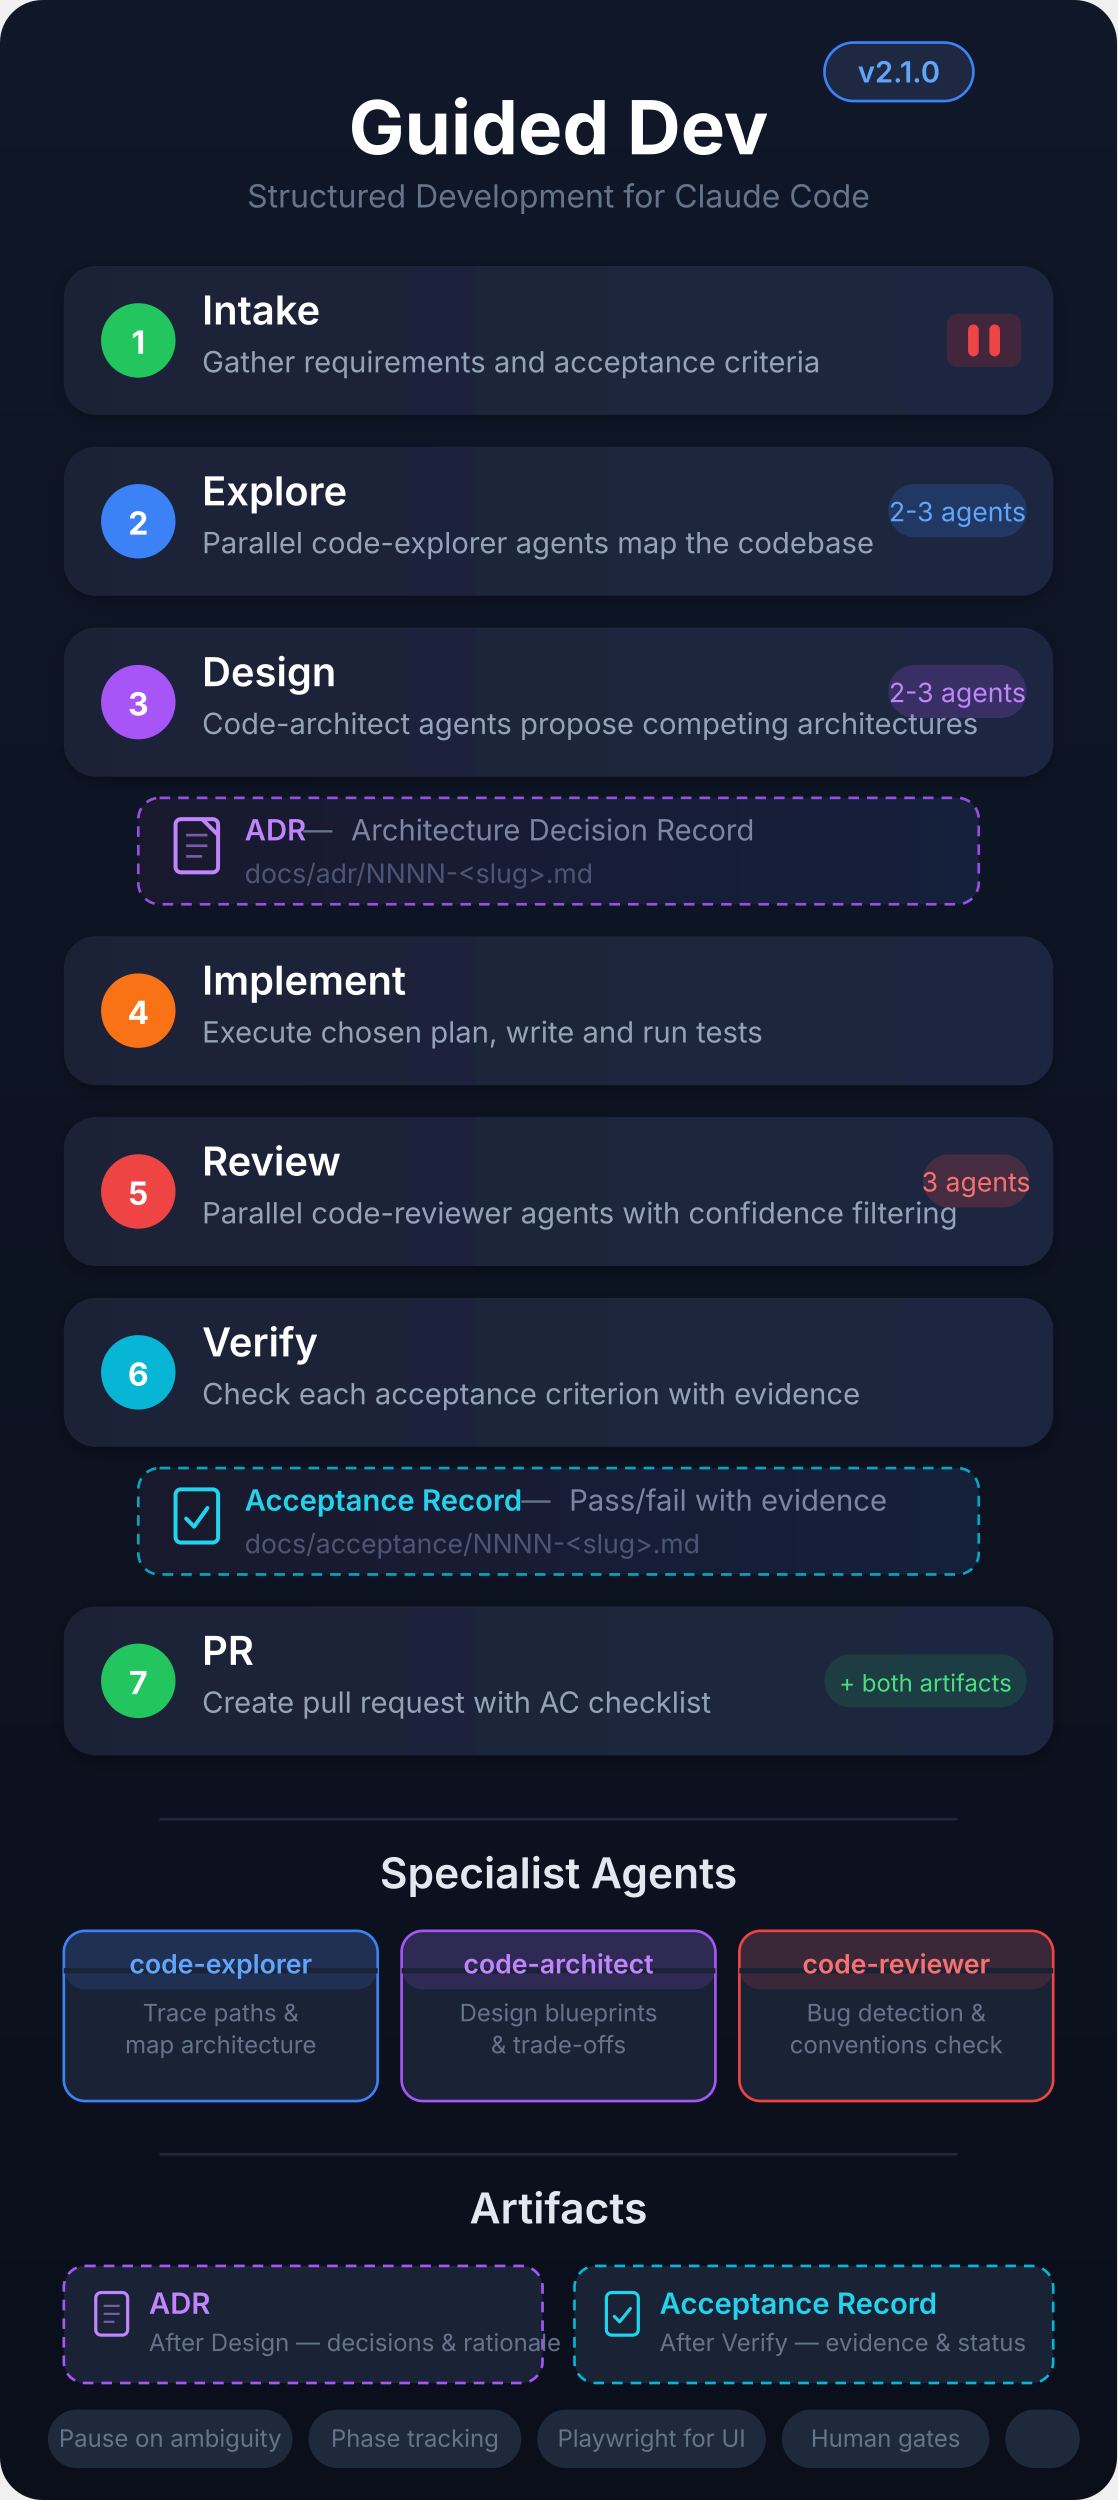
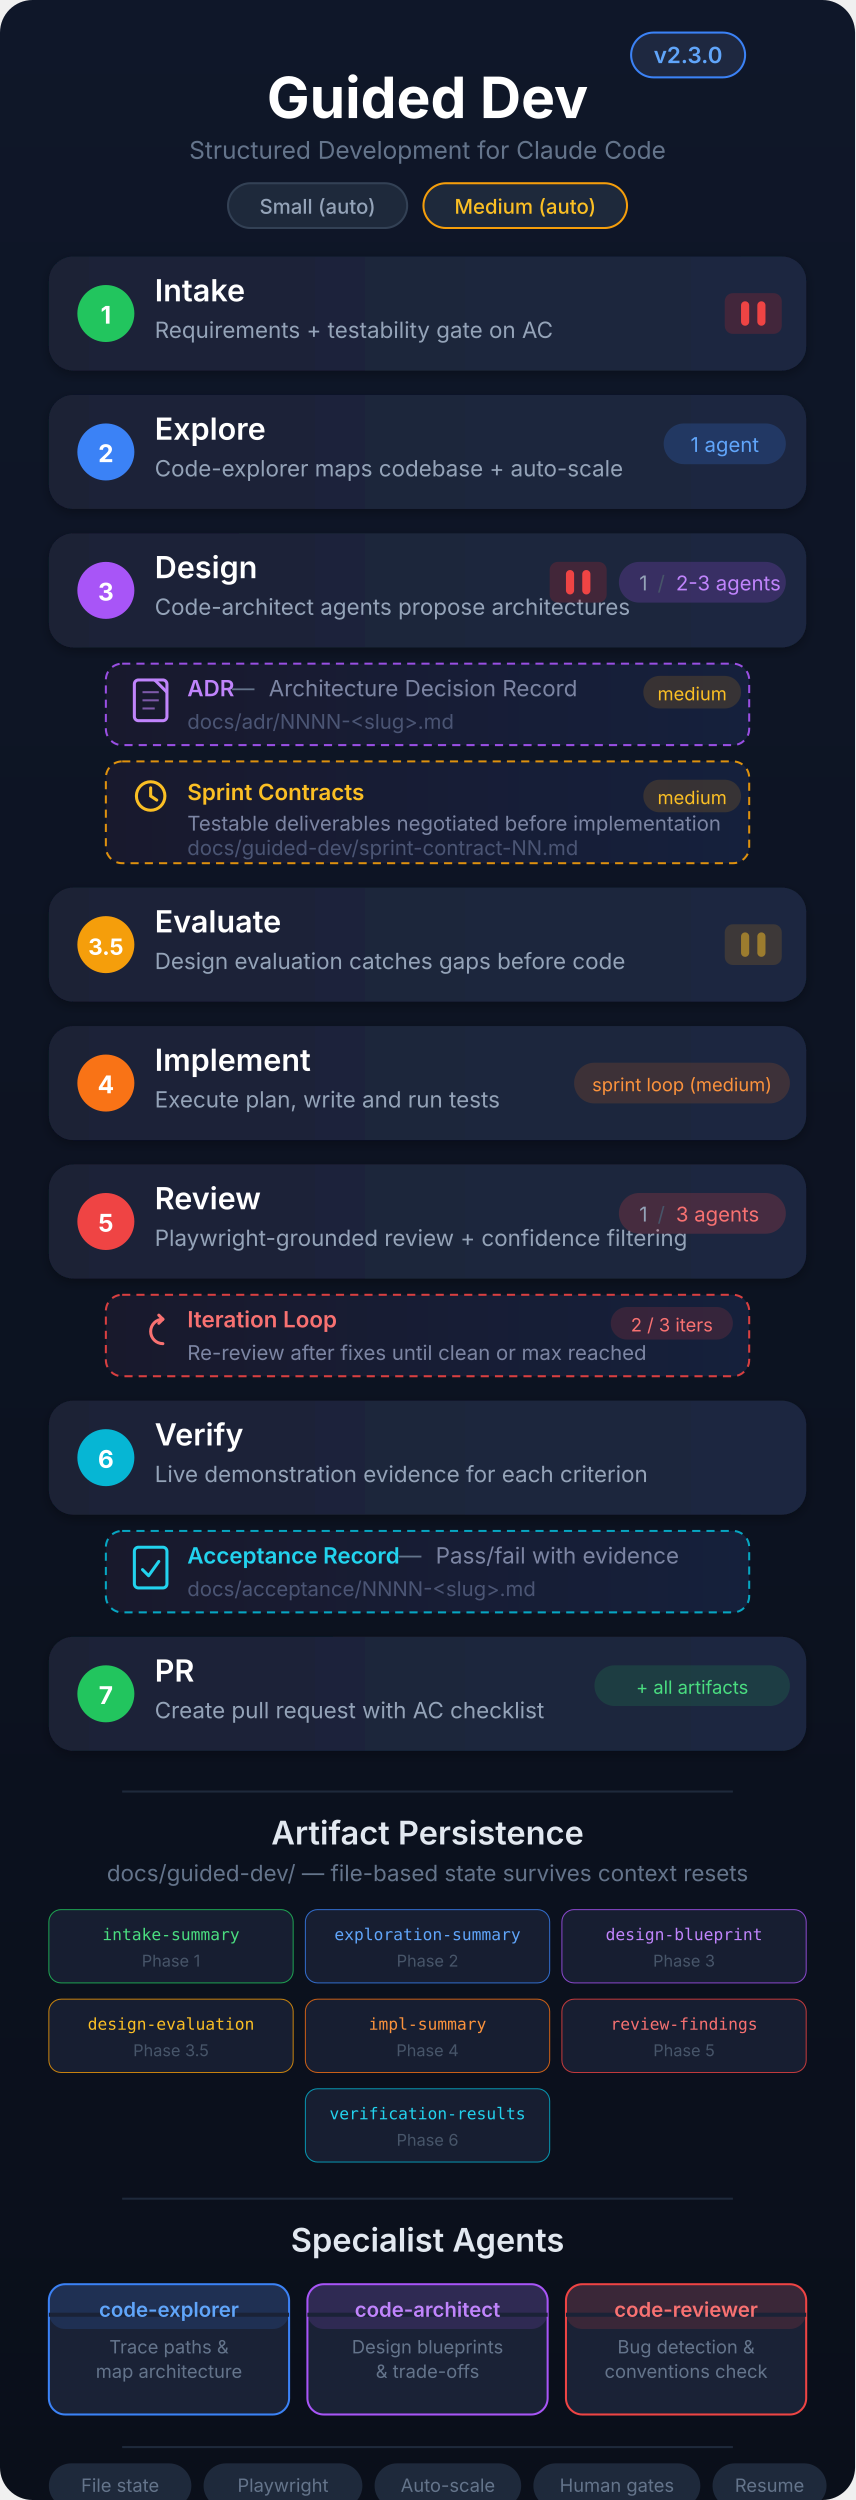
- <svg xmlns="http://www.w3.org/2000/svg" width="420" height="940" viewBox="0 0 420 940">
+ <svg xmlns="http://www.w3.org/2000/svg" width="420" height="1228" viewBox="0 0 420 1228">
  <defs>
    <linearGradient id="bg" x1="0" y1="0" x2="0" y2="1">
      <stop offset="0%" stop-color="#0f1729" />
      <stop offset="100%" stop-color="#0a0f1a" />
    </linearGradient>
    <linearGradient id="cardBg" x1="0" y1="0" x2="1" y2="0">
      <stop offset="0%" stop-color="#1a2236" />
      <stop offset="100%" stop-color="#1e2840" />
    </linearGradient>
    <linearGradient id="artifactBg" x1="0" y1="0" x2="1" y2="0">
      <stop offset="0%" stop-color="#1a1a2e" />
      <stop offset="100%" stop-color="#16213e" />
    </linearGradient>
    <filter id="glow">
      <feGaussianBlur stdDeviation="2" result="blur" />
      <feMerge>
        <feMergeNode in="blur" />
        <feMergeNode in="SourceGraphic" />
      </feMerge>
    </filter>
    <filter id="shadow">
      <feDropShadow dx="0" dy="2" stdDeviation="3" flood-color="#000" flood-opacity="0.3" />
    </filter>
  </defs>
-   <rect width="420" height="940" fill="url(#bg)" rx="16" />
+   <rect width="420" height="1228" fill="url(#bg)" rx="16" />
  <rect x="310" y="16" width="56" height="22" rx="11" fill="#1e2840" stroke="#3b82f6" stroke-width="1" />
-   <text x="338" y="31" font-family="system-ui, -apple-system, sans-serif" font-size="11" fill="#60a5fa" text-anchor="middle" font-weight="600">v2.1.0</text>
+   <text x="338" y="31" font-family="system-ui, -apple-system, sans-serif" font-size="11" fill="#60a5fa" text-anchor="middle" font-weight="600">v2.3.0</text>
  <text x="210" y="58" font-family="system-ui, -apple-system, sans-serif" font-size="28" fill="#ffffff" text-anchor="middle" font-weight="700">Guided Dev</text>
  <text x="210" y="78" font-family="system-ui, -apple-system, sans-serif" font-size="12" fill="#64748b" text-anchor="middle">Structured Development for Claude Code</text>
-   <rect x="24" y="100" width="372" height="56" rx="12" fill="url(#cardBg)" filter="url(#shadow)" />
-   <circle cx="52" cy="128" r="14" fill="#22c55e" />
-   <text x="52" y="133" font-family="system-ui, -apple-system, sans-serif" font-size="12" fill="#fff" text-anchor="middle" font-weight="700">1</text>
-   <text x="76" y="122" font-family="system-ui, -apple-system, sans-serif" font-size="15" fill="#ffffff" font-weight="600">Intake</text>
-   <text x="76" y="140" font-family="system-ui, -apple-system, sans-serif" font-size="11" fill="#94a3b8">Gather requirements and acceptance criteria</text>
-   <rect x="356" y="118" width="28" height="20" rx="4" fill="#dc2626" opacity="0.2" />
-   <rect x="364" y="122" width="4" height="12" rx="2" fill="#ef4444" />
-   <rect x="372" y="122" width="4" height="12" rx="2" fill="#ef4444" />
-   <rect x="24" y="168" width="372" height="56" rx="12" fill="url(#cardBg)" filter="url(#shadow)" />
-   <circle cx="52" cy="196" r="14" fill="#3b82f6" />
-   <text x="52" y="201" font-family="system-ui, -apple-system, sans-serif" font-size="12" fill="#fff" text-anchor="middle" font-weight="700">2</text>
-   <text x="76" y="190" font-family="system-ui, -apple-system, sans-serif" font-size="15" fill="#ffffff" font-weight="600">Explore</text>
-   <text x="76" y="208" font-family="system-ui, -apple-system, sans-serif" font-size="11" fill="#94a3b8">Parallel code-explorer agents map the codebase</text>
-   <rect x="334" y="182" width="52" height="20" rx="10" fill="#3b82f6" opacity="0.2" />
-   <text x="360" y="196" font-family="system-ui, -apple-system, sans-serif" font-size="10" fill="#60a5fa" text-anchor="middle">2-3 agents</text>
-   <rect x="24" y="236" width="372" height="56" rx="12" fill="url(#cardBg)" filter="url(#shadow)" />
-   <circle cx="52" cy="264" r="14" fill="#a855f7" />
-   <text x="52" y="269" font-family="system-ui, -apple-system, sans-serif" font-size="12" fill="#fff" text-anchor="middle" font-weight="700">3</text>
-   <text x="76" y="258" font-family="system-ui, -apple-system, sans-serif" font-size="15" fill="#ffffff" font-weight="600">Design</text>
-   <text x="76" y="276" font-family="system-ui, -apple-system, sans-serif" font-size="11" fill="#94a3b8">Code-architect agents propose competing architectures</text>
-   <rect x="334" y="250" width="52" height="20" rx="10" fill="#a855f7" opacity="0.2" />
-   <text x="360" y="264" font-family="system-ui, -apple-system, sans-serif" font-size="10" fill="#c084fc" text-anchor="middle">2-3 agents</text>
-   <rect x="52" y="300" width="316" height="40" rx="8" fill="url(#artifactBg)" stroke="#a855f7" stroke-width="1" stroke-dasharray="4,3" opacity="0.9" />
-   <g transform="translate(66, 308)">
+   <rect x="112" y="90" width="88" height="22" rx="11" fill="#1e293b" stroke="#334155" stroke-width="1" />
+   <text x="156" y="105" font-family="system-ui, -apple-system, sans-serif" font-size="10" fill="#94a3b8" text-anchor="middle" font-weight="500">Small (auto)</text>
+   <rect x="208" y="90" width="100" height="22" rx="11" fill="#1e293b" stroke="#f59e0b" stroke-width="1" />
+   <text x="258" y="105" font-family="system-ui, -apple-system, sans-serif" font-size="10" fill="#fbbf24" text-anchor="middle" font-weight="500">Medium (auto)</text>
+   <rect x="24" y="126" width="372" height="56" rx="12" fill="url(#cardBg)" filter="url(#shadow)" />
+   <circle cx="52" cy="154" r="14" fill="#22c55e" />
+   <text x="52" y="159" font-family="system-ui, -apple-system, sans-serif" font-size="12" fill="#fff" text-anchor="middle" font-weight="700">1</text>
+   <text x="76" y="148" font-family="system-ui, -apple-system, sans-serif" font-size="15" fill="#ffffff" font-weight="600">Intake</text>
+   <text x="76" y="166" font-family="system-ui, -apple-system, sans-serif" font-size="11" fill="#94a3b8">Requirements + testability gate on AC</text>
+   <rect x="356" y="144" width="28" height="20" rx="4" fill="#dc2626" opacity="0.2" />
+   <rect x="364" y="148" width="4" height="12" rx="2" fill="#ef4444" />
+   <rect x="372" y="148" width="4" height="12" rx="2" fill="#ef4444" />
+   <rect x="24" y="194" width="372" height="56" rx="12" fill="url(#cardBg)" filter="url(#shadow)" />
+   <circle cx="52" cy="222" r="14" fill="#3b82f6" />
+   <text x="52" y="227" font-family="system-ui, -apple-system, sans-serif" font-size="12" fill="#fff" text-anchor="middle" font-weight="700">2</text>
+   <text x="76" y="216" font-family="system-ui, -apple-system, sans-serif" font-size="15" fill="#ffffff" font-weight="600">Explore</text>
+   <text x="76" y="234" font-family="system-ui, -apple-system, sans-serif" font-size="11" fill="#94a3b8">Code-explorer maps codebase + auto-scale</text>
+   <rect x="326" y="208" width="60" height="20" rx="10" fill="#3b82f6" opacity="0.2" />
+   <text x="356" y="222" font-family="system-ui, -apple-system, sans-serif" font-size="10" fill="#60a5fa" text-anchor="middle">1 agent</text>
+   <rect x="24" y="262" width="372" height="56" rx="12" fill="url(#cardBg)" filter="url(#shadow)" />
+   <circle cx="52" cy="290" r="14" fill="#a855f7" />
+   <text x="52" y="295" font-family="system-ui, -apple-system, sans-serif" font-size="12" fill="#fff" text-anchor="middle" font-weight="700">3</text>
+   <text x="76" y="284" font-family="system-ui, -apple-system, sans-serif" font-size="15" fill="#ffffff" font-weight="600">Design</text>
+   <text x="76" y="302" font-family="system-ui, -apple-system, sans-serif" font-size="11" fill="#94a3b8">Code-architect agents propose architectures</text>
+   <rect x="304" y="276" width="82" height="20" rx="10" fill="#a855f7" opacity="0.2" />
+   <text x="314" y="290" font-family="system-ui, -apple-system, sans-serif" font-size="10" fill="#94a3b8">1</text>
+   <text x="323" y="290" font-family="system-ui, -apple-system, sans-serif" font-size="10" fill="#475569">/</text>
+   <text x="332" y="290" font-family="system-ui, -apple-system, sans-serif" font-size="10" fill="#c084fc">2-3 agents</text>
+   <rect x="270" y="276" width="28" height="20" rx="4" fill="#dc2626" opacity="0.2" />
+   <rect x="278" y="280" width="4" height="12" rx="2" fill="#ef4444" />
+   <rect x="286" y="280" width="4" height="12" rx="2" fill="#ef4444" />
+   <rect x="52" y="326" width="316" height="40" rx="8" fill="url(#artifactBg)" stroke="#a855f7" stroke-width="1" stroke-dasharray="4,3" opacity="0.9" />
+   <g transform="translate(66, 334)">
    <rect x="0" y="0" width="16" height="20" rx="2" fill="none" stroke="#c084fc" stroke-width="1.5" />
    <line x1="4" y1="6" x2="12" y2="6" stroke="#c084fc" stroke-width="1" opacity="0.6" />
    <line x1="4" y1="10" x2="12" y2="10" stroke="#c084fc" stroke-width="1" opacity="0.6" />
    <line x1="4" y1="14" x2="10" y2="14" stroke="#c084fc" stroke-width="1" opacity="0.6" />
    <path d="M10,0 L16,6" fill="none" stroke="#c084fc" stroke-width="1.5" />
  </g>
-   <text x="92" y="316" font-family="system-ui, -apple-system, sans-serif" font-size="11" fill="#c084fc" font-weight="600">ADR</text>
-   <text x="114" y="316" font-family="system-ui, -apple-system, sans-serif" font-size="11" fill="#64748b"> — </text>
-   <text x="132" y="316" font-family="system-ui, -apple-system, sans-serif" font-size="11" fill="#7c85a3">Architecture Decision Record</text>
-   <text x="92" y="332" font-family="system-ui, -apple-system, sans-serif" font-size="10" fill="#4b5574">docs/adr/NNNN-&lt;slug&gt;.md</text>
-   <rect x="24" y="352" width="372" height="56" rx="12" fill="url(#cardBg)" filter="url(#shadow)" />
-   <circle cx="52" cy="380" r="14" fill="#f97316" />
-   <text x="52" y="385" font-family="system-ui, -apple-system, sans-serif" font-size="12" fill="#fff" text-anchor="middle" font-weight="700">4</text>
-   <text x="76" y="374" font-family="system-ui, -apple-system, sans-serif" font-size="15" fill="#ffffff" font-weight="600">Implement</text>
-   <text x="76" y="392" font-family="system-ui, -apple-system, sans-serif" font-size="11" fill="#94a3b8">Execute chosen plan, write and run tests</text>
-   <rect x="24" y="420" width="372" height="56" rx="12" fill="url(#cardBg)" filter="url(#shadow)" />
-   <circle cx="52" cy="448" r="14" fill="#ef4444" />
-   <text x="52" y="453" font-family="system-ui, -apple-system, sans-serif" font-size="12" fill="#fff" text-anchor="middle" font-weight="700">5</text>
-   <text x="76" y="442" font-family="system-ui, -apple-system, sans-serif" font-size="15" fill="#ffffff" font-weight="600">Review</text>
-   <text x="76" y="460" font-family="system-ui, -apple-system, sans-serif" font-size="11" fill="#94a3b8">Parallel code-reviewer agents with confidence filtering</text>
-   <rect x="347" y="434" width="40" height="20" rx="10" fill="#ef4444" opacity="0.2" />
-   <text x="367" y="448" font-family="system-ui, -apple-system, sans-serif" font-size="10" fill="#f87171" text-anchor="middle">3 agents</text>
-   <rect x="24" y="488" width="372" height="56" rx="12" fill="url(#cardBg)" filter="url(#shadow)" />
-   <circle cx="52" cy="516" r="14" fill="#06b6d4" />
-   <text x="52" y="521" font-family="system-ui, -apple-system, sans-serif" font-size="12" fill="#fff" text-anchor="middle" font-weight="700">6</text>
-   <text x="76" y="510" font-family="system-ui, -apple-system, sans-serif" font-size="15" fill="#ffffff" font-weight="600">Verify</text>
-   <text x="76" y="528" font-family="system-ui, -apple-system, sans-serif" font-size="11" fill="#94a3b8">Check each acceptance criterion with evidence</text>
-   <rect x="52" y="552" width="316" height="40" rx="8" fill="url(#artifactBg)" stroke="#06b6d4" stroke-width="1" stroke-dasharray="4,3" opacity="0.9" />
-   <g transform="translate(66, 560)">
+   <text x="92" y="342" font-family="system-ui, -apple-system, sans-serif" font-size="11" fill="#c084fc" font-weight="600">ADR</text>
+   <text x="114" y="342" font-family="system-ui, -apple-system, sans-serif" font-size="11" fill="#64748b"> — </text>
+   <text x="132" y="342" font-family="system-ui, -apple-system, sans-serif" font-size="11" fill="#7c85a3">Architecture Decision Record</text>
+   <text x="92" y="358" font-family="system-ui, -apple-system, sans-serif" font-size="10" fill="#4b5574">docs/adr/NNNN-&lt;slug&gt;.md</text>
+   <rect x="316" y="332" width="48" height="16" rx="8" fill="#f59e0b" opacity="0.15" />
+   <text x="340" y="344" font-family="system-ui, -apple-system, sans-serif" font-size="9" fill="#fbbf24" text-anchor="middle">medium</text>
+   <rect x="52" y="374" width="316" height="50" rx="8" fill="url(#artifactBg)" stroke="#f59e0b" stroke-width="1" stroke-dasharray="4,3" opacity="0.9" />
+   <g transform="translate(66, 383)">
+     <circle cx="8" cy="8" r="7" fill="none" stroke="#fbbf24" stroke-width="1.5" />
+     <path d="M8,4 L8,8 L11,10" fill="none" stroke="#fbbf24" stroke-width="1.5" stroke-linecap="round" />
+   </g>
+   <text x="92" y="393" font-family="system-ui, -apple-system, sans-serif" font-size="11" fill="#fbbf24" font-weight="600">Sprint Contracts</text>
+   <text x="92" y="408" font-family="system-ui, -apple-system, sans-serif" font-size="10" fill="#7c85a3">Testable deliverables negotiated before implementation</text>
+   <text x="92" y="420" font-family="system-ui, -apple-system, sans-serif" font-size="10" fill="#4b5574">docs/guided-dev/sprint-contract-NN.md</text>
+   <rect x="316" y="383" width="48" height="16" rx="8" fill="#f59e0b" opacity="0.15" />
+   <text x="340" y="395" font-family="system-ui, -apple-system, sans-serif" font-size="9" fill="#fbbf24" text-anchor="middle">medium</text>
+   <rect x="24" y="436" width="372" height="56" rx="12" fill="url(#cardBg)" filter="url(#shadow)" />
+   <circle cx="52" cy="464" r="14" fill="#f59e0b" />
+   <text x="52" y="469" font-family="system-ui, -apple-system, sans-serif" font-size="11" fill="#fff" text-anchor="middle" font-weight="700">3.5</text>
+   <text x="76" y="458" font-family="system-ui, -apple-system, sans-serif" font-size="15" fill="#ffffff" font-weight="600">Evaluate</text>
+   <text x="76" y="476" font-family="system-ui, -apple-system, sans-serif" font-size="11" fill="#94a3b8">Design evaluation catches gaps before code</text>
+   <rect x="356" y="454" width="28" height="20" rx="4" fill="#f59e0b" opacity="0.15" />
+   <rect x="364" y="458" width="4" height="12" rx="2" fill="#fbbf24" opacity="0.5" />
+   <rect x="372" y="458" width="4" height="12" rx="2" fill="#fbbf24" opacity="0.5" />
+   <rect x="24" y="504" width="372" height="56" rx="12" fill="url(#cardBg)" filter="url(#shadow)" />
+   <circle cx="52" cy="532" r="14" fill="#f97316" />
+   <text x="52" y="537" font-family="system-ui, -apple-system, sans-serif" font-size="12" fill="#fff" text-anchor="middle" font-weight="700">4</text>
+   <text x="76" y="526" font-family="system-ui, -apple-system, sans-serif" font-size="15" fill="#ffffff" font-weight="600">Implement</text>
+   <text x="76" y="544" font-family="system-ui, -apple-system, sans-serif" font-size="11" fill="#94a3b8">Execute plan, write and run tests</text>
+   <rect x="282" y="522" width="106" height="20" rx="10" fill="#f97316" opacity="0.15" />
+   <text x="335" y="536" font-family="system-ui, -apple-system, sans-serif" font-size="9" fill="#fb923c" text-anchor="middle">sprint loop (medium)</text>
+   <rect x="24" y="572" width="372" height="56" rx="12" fill="url(#cardBg)" filter="url(#shadow)" />
+   <circle cx="52" cy="600" r="14" fill="#ef4444" />
+   <text x="52" y="605" font-family="system-ui, -apple-system, sans-serif" font-size="12" fill="#fff" text-anchor="middle" font-weight="700">5</text>
+   <text x="76" y="594" font-family="system-ui, -apple-system, sans-serif" font-size="15" fill="#ffffff" font-weight="600">Review</text>
+   <text x="76" y="612" font-family="system-ui, -apple-system, sans-serif" font-size="11" fill="#94a3b8">Playwright-grounded review + confidence filtering</text>
+   <rect x="304" y="586" width="82" height="20" rx="10" fill="#ef4444" opacity="0.2" />
+   <text x="314" y="600" font-family="system-ui, -apple-system, sans-serif" font-size="10" fill="#94a3b8">1</text>
+   <text x="323" y="600" font-family="system-ui, -apple-system, sans-serif" font-size="10" fill="#475569">/</text>
+   <text x="332" y="600" font-family="system-ui, -apple-system, sans-serif" font-size="10" fill="#f87171">3 agents</text>
+   <rect x="52" y="636" width="316" height="40" rx="8" fill="url(#artifactBg)" stroke="#ef4444" stroke-width="1" stroke-dasharray="4,3" opacity="0.9" />
+   <g transform="translate(66, 644)">
+     <path d="M14,4 A6,6 0 1,0 14,16" fill="none" stroke="#f87171" stroke-width="1.5" stroke-linecap="round" />
+     <path d="M12,2 L14,4 L12,6" fill="none" stroke="#f87171" stroke-width="1.5" stroke-linecap="round" stroke-linejoin="round" />
+   </g>
+   <text x="92" y="652" font-family="system-ui, -apple-system, sans-serif" font-size="11" fill="#f87171" font-weight="600">Iteration Loop</text>
+   <text x="92" y="668" font-family="system-ui, -apple-system, sans-serif" font-size="10" fill="#7c85a3">Re-review after fixes until clean or max reached</text>
+   <rect x="300" y="642" width="60" height="16" rx="8" fill="#ef4444" opacity="0.15" />
+   <text x="330" y="654" font-family="system-ui, -apple-system, sans-serif" font-size="9" fill="#f87171" text-anchor="middle">2 / 3 iters</text>
+   <rect x="24" y="688" width="372" height="56" rx="12" fill="url(#cardBg)" filter="url(#shadow)" />
+   <circle cx="52" cy="716" r="14" fill="#06b6d4" />
+   <text x="52" y="721" font-family="system-ui, -apple-system, sans-serif" font-size="12" fill="#fff" text-anchor="middle" font-weight="700">6</text>
+   <text x="76" y="710" font-family="system-ui, -apple-system, sans-serif" font-size="15" fill="#ffffff" font-weight="600">Verify</text>
+   <text x="76" y="728" font-family="system-ui, -apple-system, sans-serif" font-size="11" fill="#94a3b8">Live demonstration evidence for each criterion</text>
+   <rect x="52" y="752" width="316" height="40" rx="8" fill="url(#artifactBg)" stroke="#06b6d4" stroke-width="1" stroke-dasharray="4,3" opacity="0.9" />
+   <g transform="translate(66, 760)">
    <rect x="0" y="0" width="16" height="20" rx="2" fill="none" stroke="#22d3ee" stroke-width="1.5" />
    <path d="M4,11 L7,14 L12,7" fill="none" stroke="#22d3ee" stroke-width="1.5" stroke-linecap="round" stroke-linejoin="round" />
  </g>
-   <text x="92" y="568" font-family="system-ui, -apple-system, sans-serif" font-size="11" fill="#22d3ee" font-weight="600">Acceptance Record</text>
-   <text x="196" y="568" font-family="system-ui, -apple-system, sans-serif" font-size="11" fill="#64748b"> — </text>
-   <text x="214" y="568" font-family="system-ui, -apple-system, sans-serif" font-size="11" fill="#7c85a3">Pass/fail with evidence</text>
-   <text x="92" y="584" font-family="system-ui, -apple-system, sans-serif" font-size="10" fill="#4b5574">docs/acceptance/NNNN-&lt;slug&gt;.md</text>
-   <rect x="24" y="604" width="372" height="56" rx="12" fill="url(#cardBg)" filter="url(#shadow)" />
-   <circle cx="52" cy="632" r="14" fill="#22c55e" />
-   <text x="52" y="637" font-family="system-ui, -apple-system, sans-serif" font-size="12" fill="#fff" text-anchor="middle" font-weight="700">7</text>
-   <text x="76" y="626" font-family="system-ui, -apple-system, sans-serif" font-size="15" fill="#ffffff" font-weight="600">PR</text>
-   <text x="76" y="644" font-family="system-ui, -apple-system, sans-serif" font-size="11" fill="#94a3b8">Create pull request with AC checklist</text>
-   <rect x="310" y="622" width="76" height="20" rx="10" fill="#22c55e" opacity="0.15" />
-   <text x="348" y="636" font-family="system-ui, -apple-system, sans-serif" font-size="9" fill="#4ade80" text-anchor="middle">+ both artifacts</text>
-   <line x1="60" y1="684" x2="360" y2="684" stroke="#1e293b" stroke-width="1" />
-   <text x="210" y="710" font-family="system-ui, -apple-system, sans-serif" font-size="16" fill="#e2e8f0" text-anchor="middle" font-weight="600">Specialist Agents</text>
-   <rect x="24" y="726" width="118" height="64" rx="8" fill="#1a2236" stroke="#3b82f6" stroke-width="1" />
-   <rect x="24" y="726" width="118" height="22" rx="8" fill="#3b82f6" opacity="0.15" />
-   <rect x="24" y="740" width="118" height="2" rx="0" fill="#1a2236" />
-   <text x="83" y="742" font-family="system-ui, -apple-system, monospace" font-size="10" fill="#60a5fa" text-anchor="middle" font-weight="600">code-explorer</text>
-   <text x="83" y="760" font-family="system-ui, -apple-system, sans-serif" font-size="9" fill="#64748b" text-anchor="middle">Trace paths &amp;</text>
-   <text x="83" y="772" font-family="system-ui, -apple-system, sans-serif" font-size="9" fill="#64748b" text-anchor="middle">map architecture</text>
-   <rect x="151" y="726" width="118" height="64" rx="8" fill="#1a2236" stroke="#a855f7" stroke-width="1" />
-   <rect x="151" y="726" width="118" height="22" rx="8" fill="#a855f7" opacity="0.15" />
-   <rect x="151" y="740" width="118" height="2" rx="0" fill="#1a2236" />
-   <text x="210" y="742" font-family="system-ui, -apple-system, monospace" font-size="10" fill="#c084fc" text-anchor="middle" font-weight="600">code-architect</text>
-   <text x="210" y="760" font-family="system-ui, -apple-system, sans-serif" font-size="9" fill="#64748b" text-anchor="middle">Design blueprints</text>
-   <text x="210" y="772" font-family="system-ui, -apple-system, sans-serif" font-size="9" fill="#64748b" text-anchor="middle">&amp; trade-offs</text>
-   <rect x="278" y="726" width="118" height="64" rx="8" fill="#1a2236" stroke="#ef4444" stroke-width="1" />
-   <rect x="278" y="726" width="118" height="22" rx="8" fill="#ef4444" opacity="0.15" />
-   <rect x="278" y="740" width="118" height="2" rx="0" fill="#1a2236" />
-   <text x="337" y="742" font-family="system-ui, -apple-system, monospace" font-size="10" fill="#f87171" text-anchor="middle" font-weight="600">code-reviewer</text>
-   <text x="337" y="760" font-family="system-ui, -apple-system, sans-serif" font-size="9" fill="#64748b" text-anchor="middle">Bug detection &amp;</text>
-   <text x="337" y="772" font-family="system-ui, -apple-system, sans-serif" font-size="9" fill="#64748b" text-anchor="middle">conventions check</text>
-   <line x1="60" y1="810" x2="360" y2="810" stroke="#1e293b" stroke-width="1" />
-   <text x="210" y="836" font-family="system-ui, -apple-system, sans-serif" font-size="16" fill="#e2e8f0" text-anchor="middle" font-weight="600">Artifacts</text>
-   <rect x="24" y="852" width="180" height="44" rx="8" fill="#1a2236" stroke="#a855f7" stroke-width="1" stroke-dasharray="4,3" />
-   <g transform="translate(36, 862)">
-     <rect x="0" y="0" width="12" height="16" rx="2" fill="none" stroke="#c084fc" stroke-width="1.2" />
-     <line x1="3" y1="5" x2="9" y2="5" stroke="#c084fc" stroke-width="0.8" opacity="0.6" />
-     <line x1="3" y1="8" x2="9" y2="8" stroke="#c084fc" stroke-width="0.8" opacity="0.6" />
-     <line x1="3" y1="11" x2="7" y2="11" stroke="#c084fc" stroke-width="0.8" opacity="0.6" />
-   </g>
-   <text x="56" y="870" font-family="system-ui, -apple-system, sans-serif" font-size="11" fill="#c084fc" font-weight="600">ADR</text>
-   <text x="56" y="884" font-family="system-ui, -apple-system, sans-serif" font-size="9" fill="#64748b">After Design — decisions &amp; rationale</text>
-   <rect x="216" y="852" width="180" height="44" rx="8" fill="#1a2236" stroke="#06b6d4" stroke-width="1" stroke-dasharray="4,3" />
-   <g transform="translate(228, 862)">
-     <rect x="0" y="0" width="12" height="16" rx="2" fill="none" stroke="#22d3ee" stroke-width="1.2" />
-     <path d="M3,9 L5,11 L9,6" fill="none" stroke="#22d3ee" stroke-width="1.2" stroke-linecap="round" stroke-linejoin="round" />
-   </g>
-   <text x="248" y="870" font-family="system-ui, -apple-system, sans-serif" font-size="11" fill="#22d3ee" font-weight="600">Acceptance Record</text>
-   <text x="248" y="884" font-family="system-ui, -apple-system, sans-serif" font-size="9" fill="#64748b">After Verify — evidence &amp; status</text>
-   <g transform="translate(0, 0)">
-     <rect x="18" y="906" width="92" height="22" rx="11" fill="#1e293b" />
-     <text x="64" y="920" font-family="system-ui, -apple-system, sans-serif" font-size="9" fill="#64748b" text-anchor="middle">Pause on ambiguity</text>
-     <rect x="116" y="906" width="80" height="22" rx="11" fill="#1e293b" />
-     <text x="156" y="920" font-family="system-ui, -apple-system, sans-serif" font-size="9" fill="#64748b" text-anchor="middle">Phase tracking</text>
-     <rect x="202" y="906" width="86" height="22" rx="11" fill="#1e293b" />
-     <text x="245" y="920" font-family="system-ui, -apple-system, sans-serif" font-size="9" fill="#64748b" text-anchor="middle">Playwright for UI</text>
-     <rect x="294" y="906" width="78" height="22" rx="11" fill="#1e293b" />
-     <text x="333" y="920" font-family="system-ui, -apple-system, sans-serif" font-size="9" fill="#64748b" text-anchor="middle">Human gates</text>
-     <rect x="378" y="906" width="28" height="22" rx="11" fill="#1e293b" />
+   <text x="92" y="768" font-family="system-ui, -apple-system, sans-serif" font-size="11" fill="#22d3ee" font-weight="600">Acceptance Record</text>
+   <text x="196" y="768" font-family="system-ui, -apple-system, sans-serif" font-size="11" fill="#64748b"> — </text>
+   <text x="214" y="768" font-family="system-ui, -apple-system, sans-serif" font-size="11" fill="#7c85a3">Pass/fail with evidence</text>
+   <text x="92" y="784" font-family="system-ui, -apple-system, sans-serif" font-size="10" fill="#4b5574">docs/acceptance/NNNN-&lt;slug&gt;.md</text>
+   <rect x="24" y="804" width="372" height="56" rx="12" fill="url(#cardBg)" filter="url(#shadow)" />
+   <circle cx="52" cy="832" r="14" fill="#22c55e" />
+   <text x="52" y="837" font-family="system-ui, -apple-system, sans-serif" font-size="12" fill="#fff" text-anchor="middle" font-weight="700">7</text>
+   <text x="76" y="826" font-family="system-ui, -apple-system, sans-serif" font-size="15" fill="#ffffff" font-weight="600">PR</text>
+   <text x="76" y="844" font-family="system-ui, -apple-system, sans-serif" font-size="11" fill="#94a3b8">Create pull request with AC checklist</text>
+   <rect x="292" y="818" width="96" height="20" rx="10" fill="#22c55e" opacity="0.15" />
+   <text x="340" y="832" font-family="system-ui, -apple-system, sans-serif" font-size="9" fill="#4ade80" text-anchor="middle">+ all artifacts</text>
+   <line x1="60" y1="880" x2="360" y2="880" stroke="#1e293b" stroke-width="1" />
+   <text x="210" y="906" font-family="system-ui, -apple-system, sans-serif" font-size="16" fill="#e2e8f0" text-anchor="middle" font-weight="600">Artifact Persistence</text>
+   <text x="210" y="924" font-family="system-ui, -apple-system, sans-serif" font-size="11" fill="#64748b" text-anchor="middle">docs/guided-dev/ — file-based state survives context resets</text>
+   <rect x="24" y="938" width="120" height="36" rx="6" fill="#1a2236" stroke="#22c55e" stroke-width="0.5" opacity="0.8" />
+   <text x="84" y="953" font-family="system-ui, monospace" font-size="8" fill="#4ade80" text-anchor="middle">intake-summary</text>
+   <text x="84" y="966" font-family="system-ui, -apple-system, sans-serif" font-size="8" fill="#475569" text-anchor="middle">Phase 1</text>
+   <rect x="150" y="938" width="120" height="36" rx="6" fill="#1a2236" stroke="#3b82f6" stroke-width="0.5" opacity="0.8" />
+   <text x="210" y="953" font-family="system-ui, monospace" font-size="8" fill="#60a5fa" text-anchor="middle">exploration-summary</text>
+   <text x="210" y="966" font-family="system-ui, -apple-system, sans-serif" font-size="8" fill="#475569" text-anchor="middle">Phase 2</text>
+   <rect x="276" y="938" width="120" height="36" rx="6" fill="#1a2236" stroke="#a855f7" stroke-width="0.5" opacity="0.8" />
+   <text x="336" y="953" font-family="system-ui, monospace" font-size="8" fill="#c084fc" text-anchor="middle">design-blueprint</text>
+   <text x="336" y="966" font-family="system-ui, -apple-system, sans-serif" font-size="8" fill="#475569" text-anchor="middle">Phase 3</text>
+   <rect x="24" y="982" width="120" height="36" rx="6" fill="#1a2236" stroke="#f59e0b" stroke-width="0.5" opacity="0.8" />
+   <text x="84" y="997" font-family="system-ui, monospace" font-size="8" fill="#fbbf24" text-anchor="middle">design-evaluation</text>
+   <text x="84" y="1010" font-family="system-ui, -apple-system, sans-serif" font-size="8" fill="#475569" text-anchor="middle">Phase 3.5</text>
+   <rect x="150" y="982" width="120" height="36" rx="6" fill="#1a2236" stroke="#f97316" stroke-width="0.5" opacity="0.8" />
+   <text x="210" y="997" font-family="system-ui, monospace" font-size="8" fill="#fb923c" text-anchor="middle">impl-summary</text>
+   <text x="210" y="1010" font-family="system-ui, -apple-system, sans-serif" font-size="8" fill="#475569" text-anchor="middle">Phase 4</text>
+   <rect x="276" y="982" width="120" height="36" rx="6" fill="#1a2236" stroke="#ef4444" stroke-width="0.5" opacity="0.8" />
+   <text x="336" y="997" font-family="system-ui, monospace" font-size="8" fill="#f87171" text-anchor="middle">review-findings</text>
+   <text x="336" y="1010" font-family="system-ui, -apple-system, sans-serif" font-size="8" fill="#475569" text-anchor="middle">Phase 5</text>
+   <rect x="150" y="1026" width="120" height="36" rx="6" fill="#1a2236" stroke="#06b6d4" stroke-width="0.5" opacity="0.8" />
+   <text x="210" y="1041" font-family="system-ui, monospace" font-size="8" fill="#22d3ee" text-anchor="middle">verification-results</text>
+   <text x="210" y="1054" font-family="system-ui, -apple-system, sans-serif" font-size="8" fill="#475569" text-anchor="middle">Phase 6</text>
+   <line x1="60" y1="1080" x2="360" y2="1080" stroke="#1e293b" stroke-width="1" />
+   <text x="210" y="1106" font-family="system-ui, -apple-system, sans-serif" font-size="16" fill="#e2e8f0" text-anchor="middle" font-weight="600">Specialist Agents</text>
+   <rect x="24" y="1122" width="118" height="64" rx="8" fill="#1a2236" stroke="#3b82f6" stroke-width="1" />
+   <rect x="24" y="1122" width="118" height="22" rx="8" fill="#3b82f6" opacity="0.15" />
+   <rect x="24" y="1136" width="118" height="2" rx="0" fill="#1a2236" />
+   <text x="83" y="1138" font-family="system-ui, -apple-system, monospace" font-size="10" fill="#60a5fa" text-anchor="middle" font-weight="600">code-explorer</text>
+   <text x="83" y="1156" font-family="system-ui, -apple-system, sans-serif" font-size="9" fill="#64748b" text-anchor="middle">Trace paths &amp;</text>
+   <text x="83" y="1168" font-family="system-ui, -apple-system, sans-serif" font-size="9" fill="#64748b" text-anchor="middle">map architecture</text>
+   <rect x="151" y="1122" width="118" height="64" rx="8" fill="#1a2236" stroke="#a855f7" stroke-width="1" />
+   <rect x="151" y="1122" width="118" height="22" rx="8" fill="#a855f7" opacity="0.15" />
+   <rect x="151" y="1136" width="118" height="2" rx="0" fill="#1a2236" />
+   <text x="210" y="1138" font-family="system-ui, -apple-system, monospace" font-size="10" fill="#c084fc" text-anchor="middle" font-weight="600">code-architect</text>
+   <text x="210" y="1156" font-family="system-ui, -apple-system, sans-serif" font-size="9" fill="#64748b" text-anchor="middle">Design blueprints</text>
+   <text x="210" y="1168" font-family="system-ui, -apple-system, sans-serif" font-size="9" fill="#64748b" text-anchor="middle">&amp; trade-offs</text>
+   <rect x="278" y="1122" width="118" height="64" rx="8" fill="#1a2236" stroke="#ef4444" stroke-width="1" />
+   <rect x="278" y="1122" width="118" height="22" rx="8" fill="#ef4444" opacity="0.15" />
+   <rect x="278" y="1136" width="118" height="2" rx="0" fill="#1a2236" />
+   <text x="337" y="1138" font-family="system-ui, -apple-system, monospace" font-size="10" fill="#f87171" text-anchor="middle" font-weight="600">code-reviewer</text>
+   <text x="337" y="1156" font-family="system-ui, -apple-system, sans-serif" font-size="9" fill="#64748b" text-anchor="middle">Bug detection &amp;</text>
+   <text x="337" y="1168" font-family="system-ui, -apple-system, sans-serif" font-size="9" fill="#64748b" text-anchor="middle">conventions check</text>
+   <line x1="60" y1="1202" x2="360" y2="1202" stroke="#1e293b" stroke-width="1" />
+   <g>
+     <rect x="24" y="1210" width="70" height="22" rx="11" fill="#1e293b" />
+     <text x="59" y="1224" font-family="system-ui, -apple-system, sans-serif" font-size="9" fill="#64748b" text-anchor="middle">File state</text>
+     <rect x="100" y="1210" width="78" height="22" rx="11" fill="#1e293b" />
+     <text x="139" y="1224" font-family="system-ui, -apple-system, sans-serif" font-size="9" fill="#64748b" text-anchor="middle">Playwright</text>
+     <rect x="184" y="1210" width="72" height="22" rx="11" fill="#1e293b" />
+     <text x="220" y="1224" font-family="system-ui, -apple-system, sans-serif" font-size="9" fill="#64748b" text-anchor="middle">Auto-scale</text>
+     <rect x="262" y="1210" width="82" height="22" rx="11" fill="#1e293b" />
+     <text x="303" y="1224" font-family="system-ui, -apple-system, sans-serif" font-size="9" fill="#64748b" text-anchor="middle">Human gates</text>
+     <rect x="350" y="1210" width="56" height="22" rx="11" fill="#1e293b" />
+     <text x="378" y="1224" font-family="system-ui, -apple-system, sans-serif" font-size="9" fill="#64748b" text-anchor="middle">Resume</text>
  </g>
</svg>
